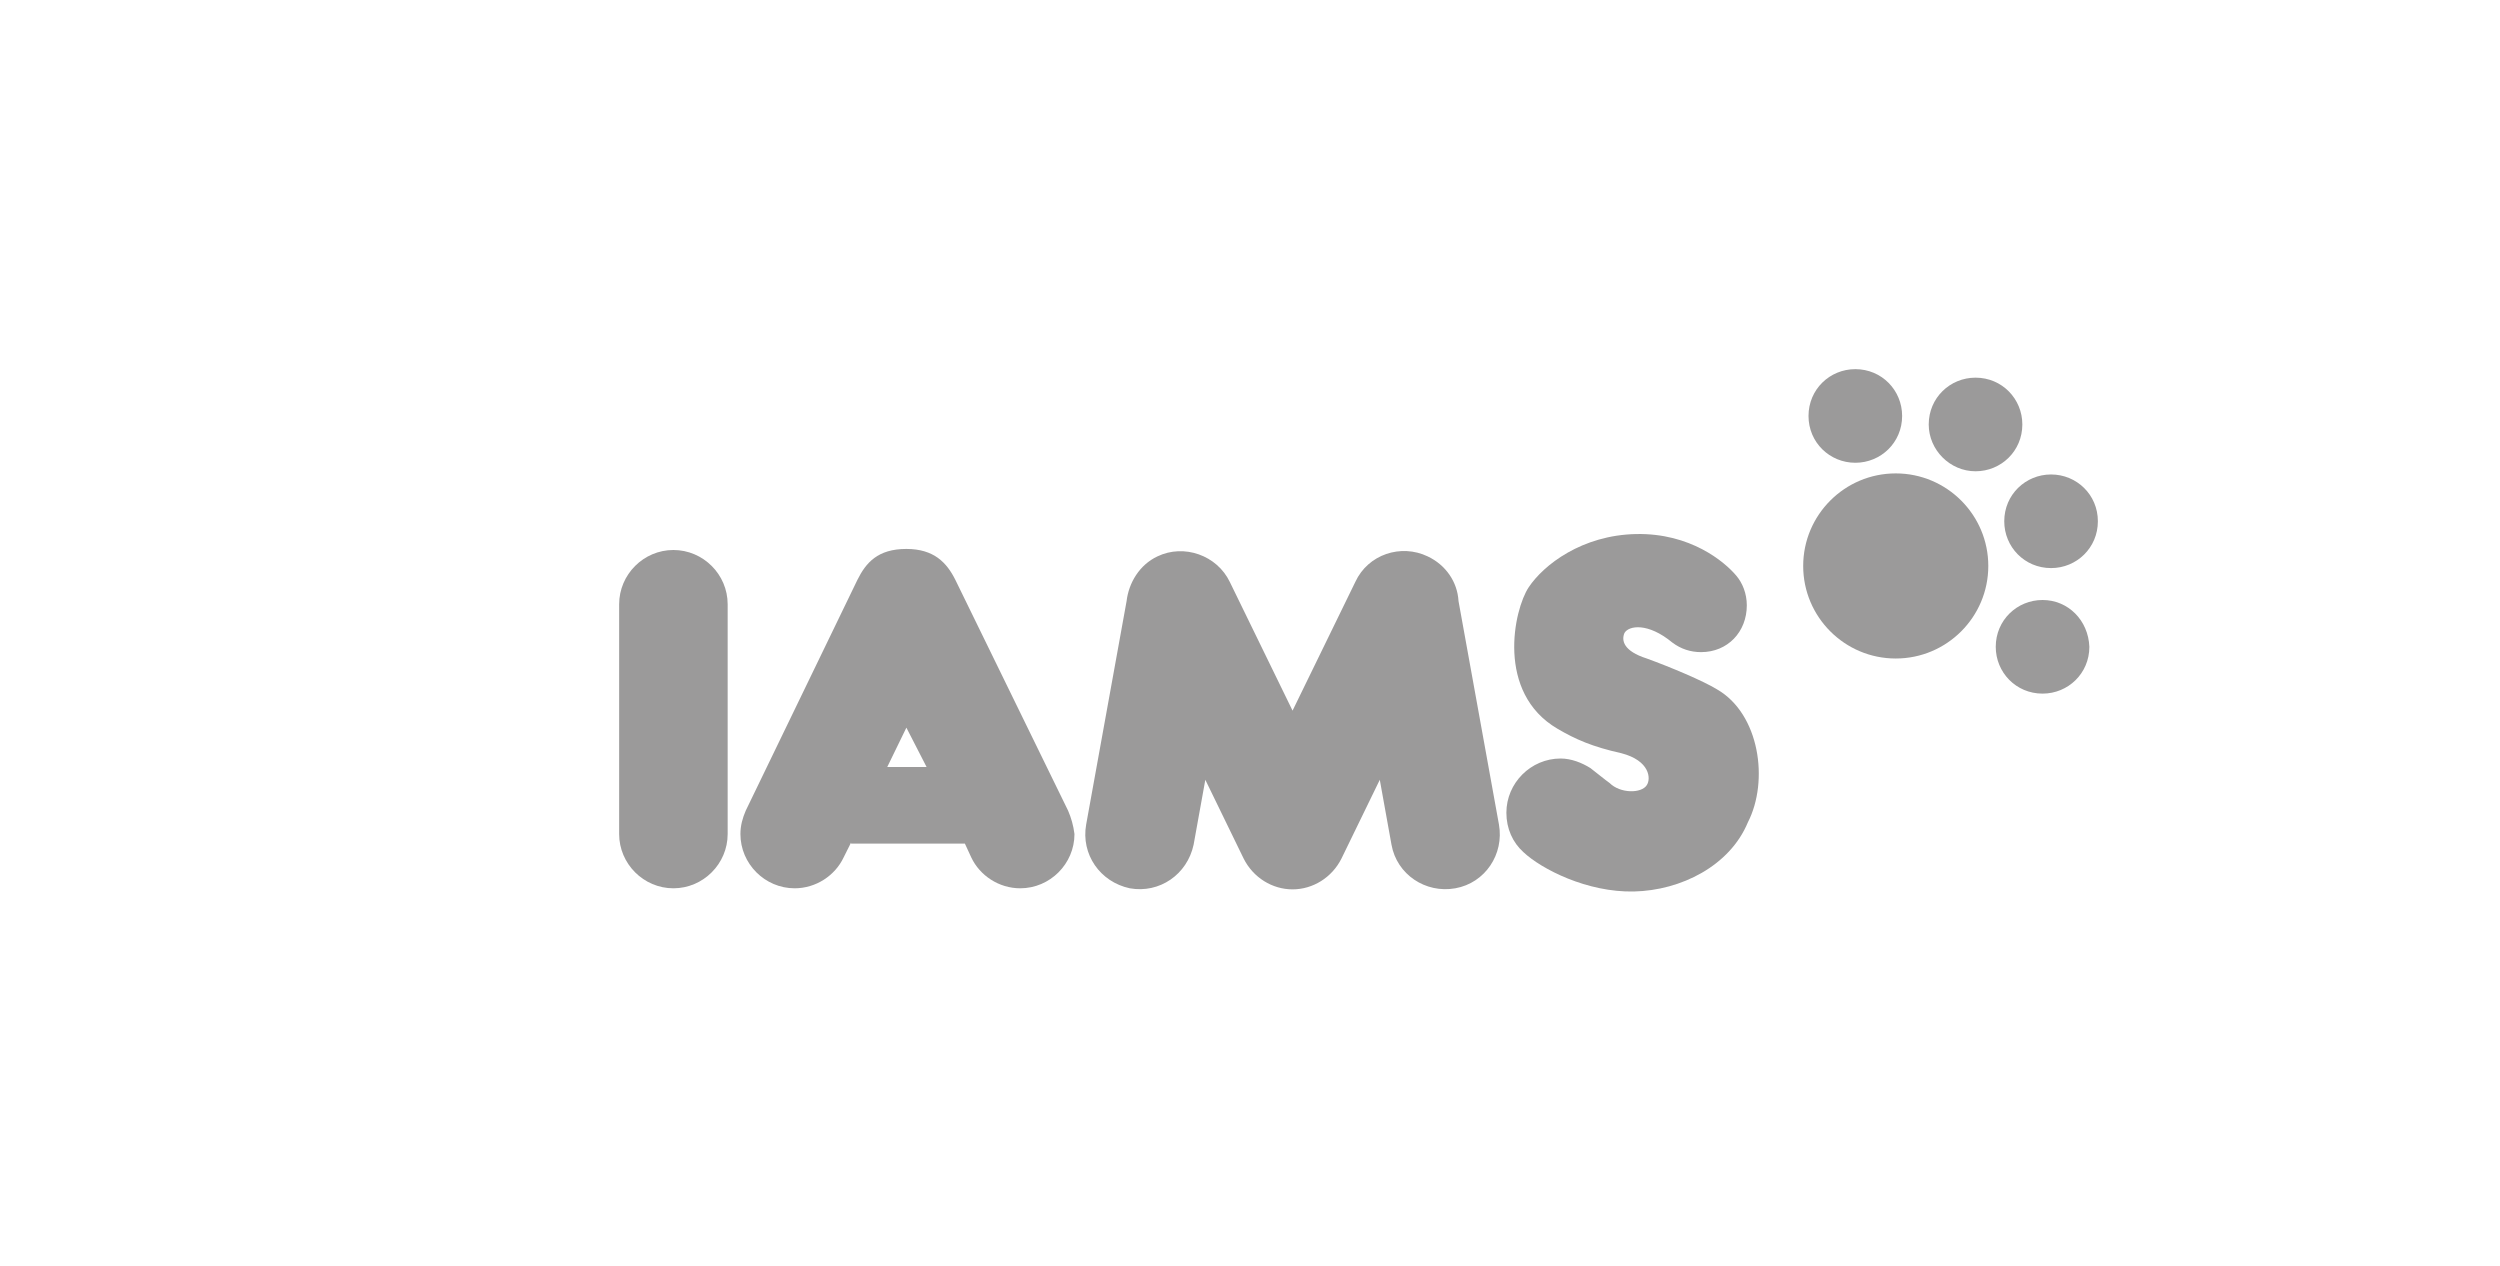
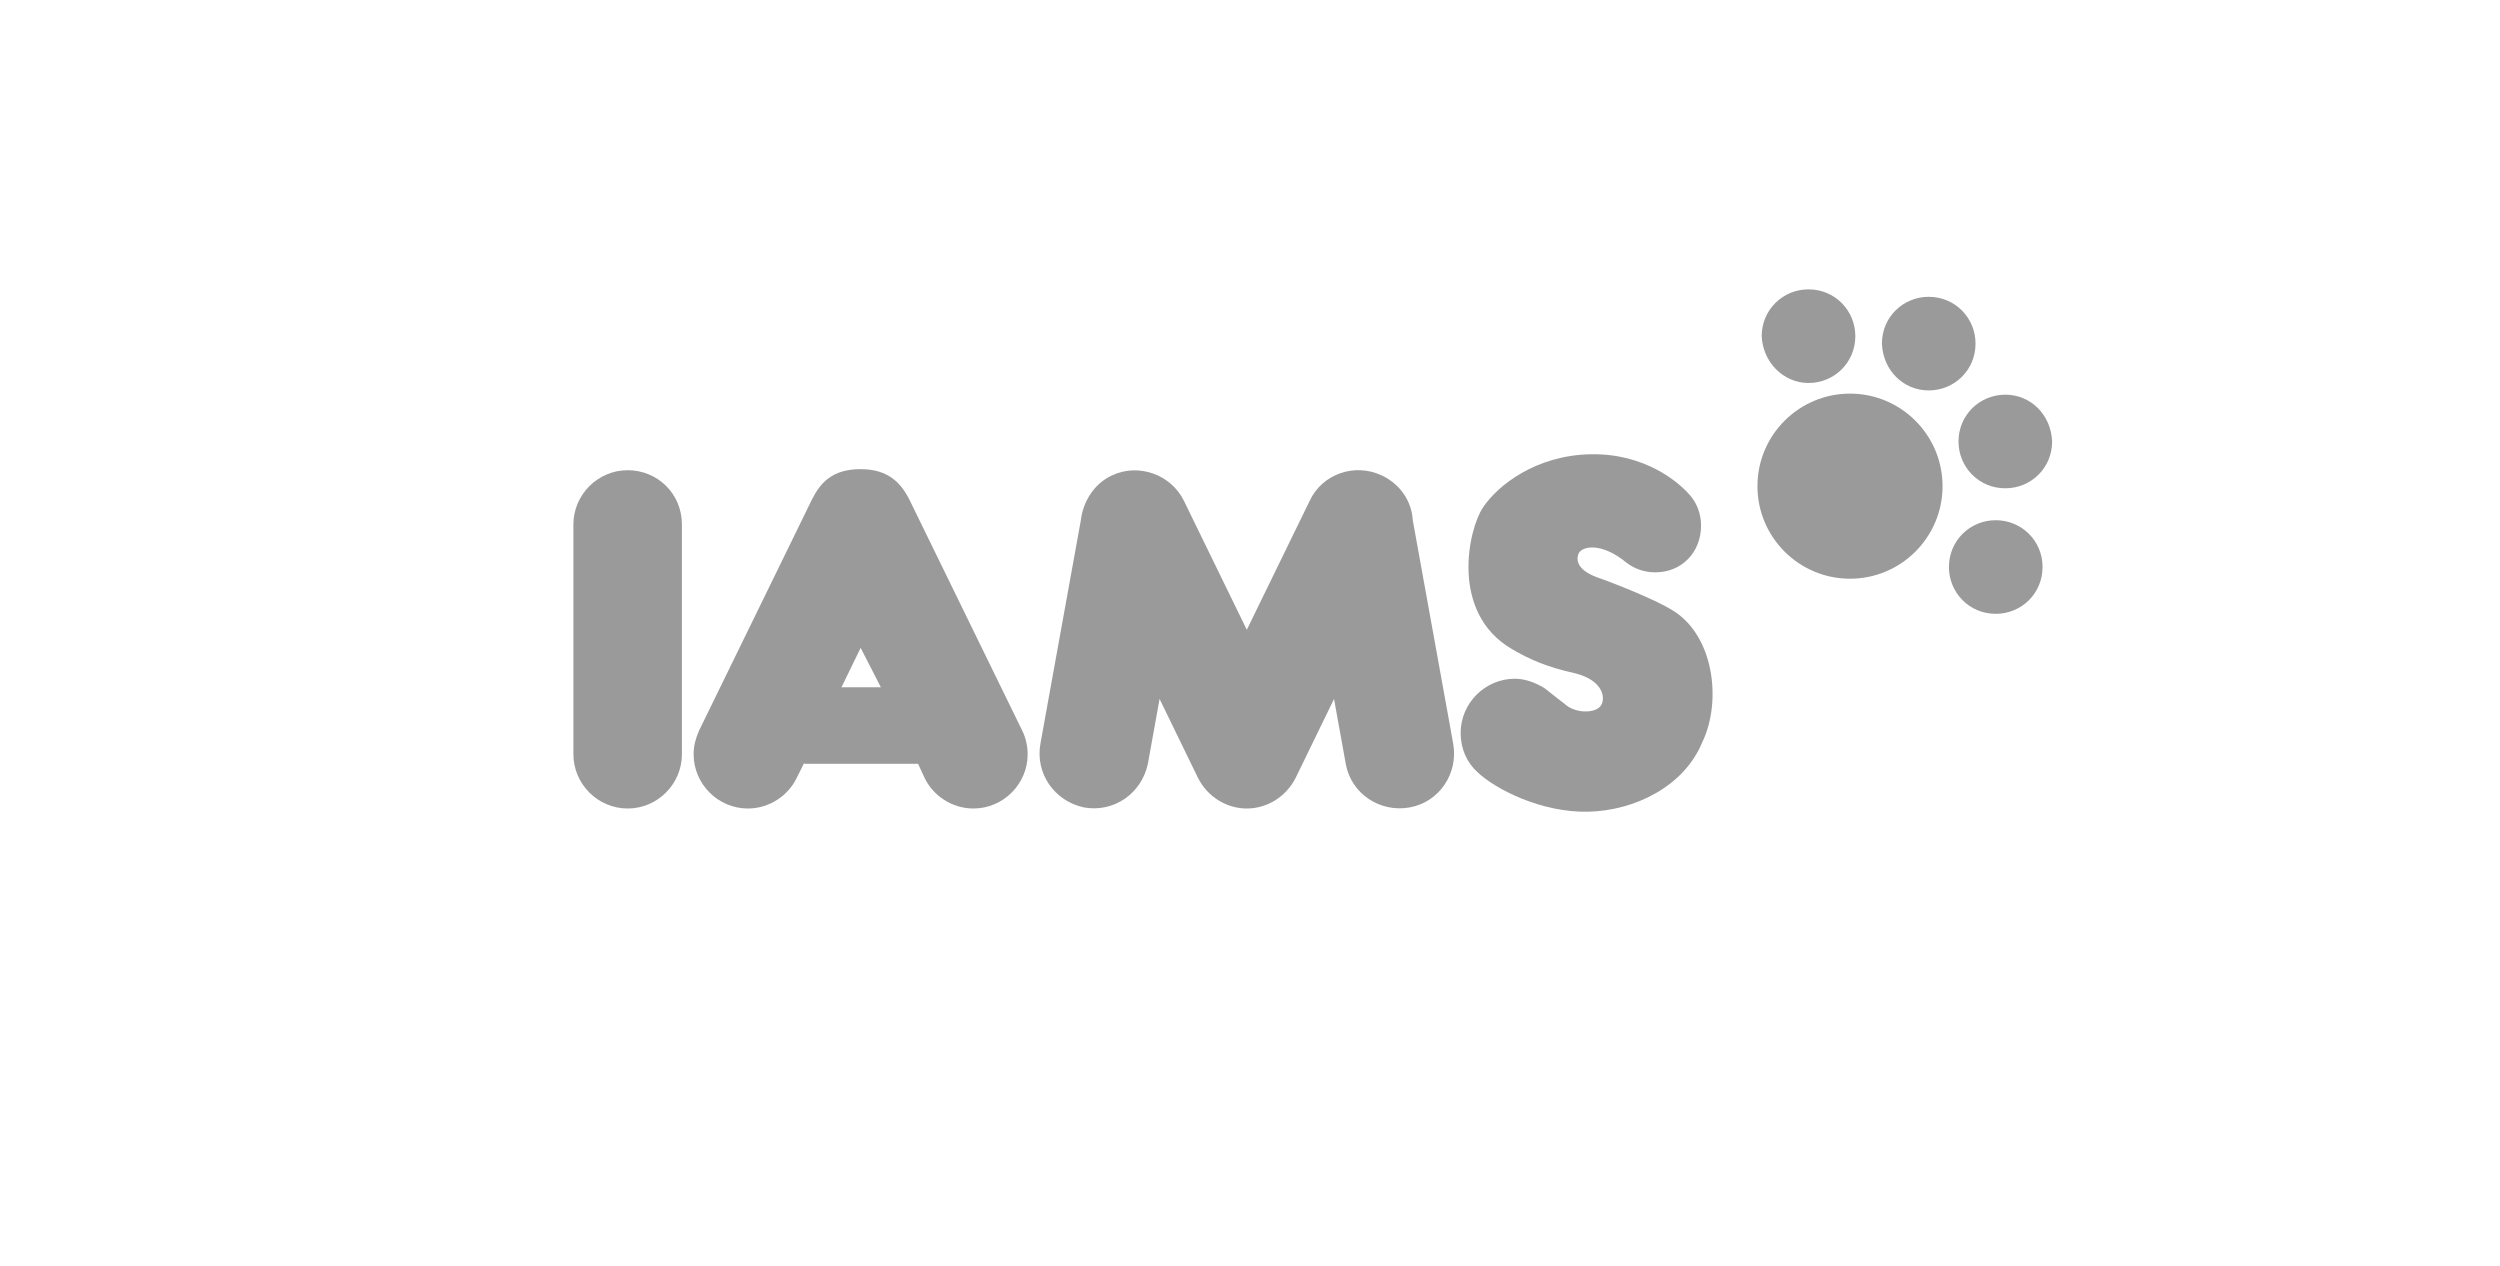
- <svg xmlns="http://www.w3.org/2000/svg" version="1.1" x="0px" y="0px" viewBox="0 0 235 119" style="enable-background:new 0 0 235 119;" xml:space="preserve">
+ <svg xmlns="http://www.w3.org/2000/svg" version="1.1" id="Layer_1" x="0px" y="0px" viewBox="0 0 235 119" style="enable-background:new 0 0 235 119;" xml:space="preserve">
  <style type="text/css">
	.st0{display:none;}
	.st1{display:inline;fill:#4B4A4B;}
	.st2{fill:#9B9A9A;}
- 	.st3{opacity:0.35;fill:#9B9A9A;}
- 	.st4{opacity:0.25;fill:#9B9A9A;}
- 	.st5{fill-rule:evenodd;clip-rule:evenodd;fill:#9B9A9A;}
- 	.st6{fill:none;stroke:#9B9A9A;stroke-width:0.431;stroke-miterlimit:10;}
- 	.st7{fill:none;}
- 	.st8{display:inline;fill:#9B9A9A;}
- 	.st9{display:inline;fill-rule:evenodd;clip-rule:evenodd;fill:#9B9A9A;}
- 	.st10{display:inline;}
+ 	.st3{display:inline;fill:#9B9A9A;}
</style>
  <g id="Background" class="st0">
    <rect class="st1" width="235" height="119" />
  </g>
  <g id="Logos">
-     <rect x="0" y="-0.1" class="st7" width="235" height="119" />
    <g>
-       <path class="st5" d="M178.2,44.5c-4.8,0-8.7,3.9-8.7,8.7c0,4.8,3.9,8.7,8.7,8.7c4.8,0,8.7-3.9,8.7-8.7    C186.9,48.4,183,44.5,178.2,44.5L178.2,44.5L178.2,44.5L178.2,44.5z" />
-       <path class="st5" d="M174.4,43.5c2.4,0,4.4-1.9,4.4-4.4c0-2.4-1.9-4.4-4.4-4.4c-2.4,0-4.4,1.9-4.4,4.4    C170,41.6,172,43.5,174.4,43.5L174.4,43.5L174.4,43.5L174.4,43.5z" />
-       <path class="st5" d="M185.7,44.3c2.4,0,4.4-1.9,4.4-4.4c0-2.4-1.9-4.4-4.4-4.4c-2.4,0-4.4,1.9-4.4,4.4    C181.3,42.3,183.3,44.3,185.7,44.3L185.7,44.3L185.7,44.3L185.7,44.3z" />
-       <path class="st5" d="M192.8,44.6c-2.4,0-4.4,1.9-4.4,4.4c0,2.4,1.9,4.4,4.4,4.4c2.4,0,4.4-1.9,4.4-4.4    C197.2,46.5,195.2,44.6,192.8,44.6L192.8,44.6L192.8,44.6L192.8,44.6z" />
-       <path class="st5" d="M192,56.4c-2.4,0-4.4,1.9-4.4,4.4c0,2.4,1.9,4.4,4.4,4.4c2.4,0,4.4-1.9,4.4-4.4    C196.3,58.3,194.4,56.4,192,56.4L192,56.4L192,56.4L192,56.4z" />
-       <path class="st5" d="M63.3,51.7c-2.8,0-5.1,2.3-5.1,5.1l0,0v21.6l0,0c0,2.8,2.3,5.1,5.1,5.1s5.1-2.3,5.1-5.1l0,0V56.8l0,0    C68.4,54,66.1,51.7,63.3,51.7L63.3,51.7L63.3,51.7L63.3,51.7z" />
-       <path class="st5" d="M100.4,76.2L89.8,54.5l0,0c-0.8-1.6-2-2.9-4.6-2.9c-2.7,0-3.8,1.3-4.6,2.9l0,0L70.1,76.2l0,0    c-0.3,0.7-0.5,1.4-0.5,2.2c0,2.8,2.3,5.1,5.1,5.1c2,0,3.8-1.2,4.6-2.9l0,0l0.7-1.4l0,0.1h10.7l0.6,1.3l0,0    c0.8,1.7,2.6,2.9,4.6,2.9c2.8,0,5.1-2.3,5.1-5.1C100.9,77.6,100.7,76.9,100.4,76.2L100.4,76.2L100.4,76.2L100.4,76.2z M83.4,72.1    l1.8-3.7l1.9,3.7H83.4L83.4,72.1L83.4,72.1z" />
-       <path class="st5" d="M137.1,56.5c-0.1-1.8-1.2-3.4-2.9-4.2c-2.5-1.2-5.6-0.2-6.8,2.4l0,0l-5.9,12.1l-5.9-12.1l0,0    c-1.2-2.5-4.3-3.6-6.8-2.4c-1.7,0.8-2.7,2.5-2.9,4.2l0,0l-3.8,21l0,0c-0.5,2.8,1.3,5.4,4.1,6c2.8,0.5,5.4-1.3,6-4.1l0,0l1.1-6.1    l3.6,7.4l0,0c0.9,1.8,2.7,2.9,4.6,2.9c1.9,0,3.7-1.1,4.6-2.9l0,0l3.6-7.4l1.1,6.1l0,0c0.5,2.8,3.2,4.6,6,4.1    c2.8-0.5,4.6-3.2,4.1-6l0,0L137.1,56.5L137.1,56.5L137.1,56.5z" />
-       <path class="st5" d="M161.4,64.8c-1.3-0.8-4.4-2.1-6.6-2.9c-2.2-0.7-2.4-1.7-2.1-2.4c0.4-0.7,2.2-1,4.5,0.9    c0.8,0.6,1.7,0.9,2.7,0.9c2.5,0,4.3-1.9,4.3-4.4c0-1.1-0.4-2.1-1-2.8c-1.1-1.3-4.3-4-9.4-3.9c-5.1,0.1-8.7,2.9-10.1,5    c-1.4,2.1-3.1,9.9,2.7,13.3c1.7,1,3.3,1.7,6,2.3c2.7,0.7,2.8,2.4,2.4,3c-0.5,0.8-2.5,0.8-3.5-0.2c-0.3-0.2-1.4-1.1-1.8-1.4    c-0.8-0.5-1.8-0.9-2.8-0.9c-2.8,0-5.1,2.3-5.1,5.1c0,1.5,0.6,2.8,1.6,3.7c1.7,1.6,6,3.8,10.4,3.7c4.4-0.1,9-2.4,10.7-6.5    C166.3,73.4,165.4,67.1,161.4,64.8L161.4,64.8L161.4,64.8L161.4,64.8z" />
+       <path class="st2" d="M173.9,37c-4.8,0-8.7,3.9-8.7,8.7s3.9,8.7,8.7,8.7s8.7-3.9,8.7-8.7C182.6,40.9,178.7,37,173.9,37L173.9,37    L173.9,37L173.9,37z" />
+       <path class="st2" d="M170,36c2.4,0,4.4-1.9,4.4-4.4c0-2.4-1.9-4.4-4.4-4.4c-2.4,0-4.4,1.9-4.4,4.4C165.7,34,167.6,36,170,36    L170,36L170,36L170,36z" />
+       <path class="st2" d="M181.3,36.7c2.4,0,4.4-1.9,4.4-4.4c0-2.4-1.9-4.4-4.4-4.4c-2.4,0-4.4,1.9-4.4,4.4    C177,34.8,178.9,36.7,181.3,36.7L181.3,36.7L181.3,36.7L181.3,36.7z" />
+       <path class="st2" d="M188.5,37.1c-2.4,0-4.4,1.9-4.4,4.4c0,2.4,1.9,4.4,4.4,4.4c2.4,0,4.4-1.9,4.4-4.4    C192.8,39,190.9,37.1,188.5,37.1L188.5,37.1L188.5,37.1L188.5,37.1z" />
+       <path class="st2" d="M187.6,48.9c-2.4,0-4.4,1.9-4.4,4.4c0,2.4,1.9,4.4,4.4,4.4c2.4,0,4.4-1.9,4.4-4.4    C192,50.8,190,48.9,187.6,48.9L187.6,48.9L187.6,48.9L187.6,48.9z" />
+       <path class="st2" d="M59,44.2c-2.8,0-5.1,2.3-5.1,5.1l0,0v21.6l0,0c0,2.8,2.3,5.1,5.1,5.1s5.1-2.3,5.1-5.1l0,0V49.3l0,0    C64.1,46.4,61.8,44.2,59,44.2L59,44.2L59,44.2L59,44.2z" />
+       <path class="st2" d="M96.1,68.7L85.5,47l0,0c-0.8-1.6-2-2.9-4.6-2.9c-2.7,0-3.8,1.3-4.6,2.9l0,0L65.7,68.7l0,0    c-0.3,0.7-0.5,1.4-0.5,2.2c0,2.8,2.3,5.1,5.1,5.1c2,0,3.8-1.2,4.6-2.9l0,0l0.7-1.4v0.1h10.7l0.6,1.3l0,0c0.8,1.7,2.6,2.9,4.6,2.9    c2.8,0,5.1-2.3,5.1-5.1C96.6,70.1,96.4,69.3,96.1,68.7L96.1,68.7L96.1,68.7L96.1,68.7z M79.1,64.6l1.8-3.7l1.9,3.7H79.1L79.1,64.6    L79.1,64.6z" />
+       <path class="st2" d="M132.8,48.9c-0.1-1.8-1.2-3.4-2.9-4.2c-2.5-1.2-5.6-0.2-6.8,2.4l0,0l-5.9,12.1l-5.9-12.1l0,0    c-1.2-2.5-4.3-3.6-6.8-2.4c-1.7,0.8-2.7,2.5-2.9,4.2l0,0l-3.8,21l0,0c-0.5,2.8,1.3,5.4,4.1,6c2.8,0.5,5.4-1.3,6-4.1l0,0l1.1-6.1    l3.6,7.4l0,0c0.9,1.8,2.7,2.9,4.6,2.9s3.7-1.1,4.6-2.9l0,0l3.6-7.4l1.1,6.1l0,0c0.5,2.8,3.2,4.6,6,4.1s4.6-3.2,4.1-6l0,0    L132.8,48.9L132.8,48.9L132.8,48.9z" />
+       <path class="st2" d="M157.1,57.3c-1.3-0.8-4.4-2.1-6.6-2.9c-2.2-0.7-2.4-1.7-2.1-2.4c0.4-0.7,2.2-1,4.5,0.9    c0.8,0.6,1.7,0.9,2.7,0.9c2.5,0,4.3-1.9,4.3-4.4c0-1.1-0.4-2.1-1-2.8c-1.1-1.3-4.3-4-9.4-3.9c-5.1,0.1-8.7,2.9-10.1,5    c-1.4,2.1-3.1,9.9,2.7,13.3c1.7,1,3.3,1.7,6,2.3c2.7,0.7,2.8,2.4,2.4,3c-0.5,0.8-2.5,0.8-3.5-0.2c-0.3-0.2-1.4-1.1-1.8-1.4    c-0.8-0.5-1.8-0.9-2.8-0.9c-2.8,0-5.1,2.3-5.1,5.1c0,1.5,0.6,2.8,1.6,3.7c1.7,1.6,6,3.8,10.4,3.7c4.4-0.1,9-2.4,10.7-6.5    C161.9,65.9,161.1,59.6,157.1,57.3L157.1,57.3L157.1,57.3L157.1,57.3z" />
    </g>
  </g>
  <g id="legal" class="st0">
-     <path class="st9" d="M198.1,61.4c0.4,0,0.7-0.2,0.7-0.7c0-0.5-0.3-0.7-0.9-0.7l0,0h-1v2.5h0.4v-1.1h0.4l0.7,1.1h0.4L198.1,61.4   L198.1,61.4L198.1,61.4z M197.3,61.1v-0.8h0.5l0,0c0.3,0,0.6,0.1,0.6,0.4c0,0.4-0.3,0.4-0.6,0.4l0,0H197.3L197.3,61.1L197.3,61.1z" />
-     <path class="st9" d="M197.8,59c-1.2,0-2.2,0.9-2.2,2.2c0,1.3,1,2.2,2.2,2.2c1.2,0,2.2-0.9,2.2-2.2C200,60,199,59,197.8,59L197.8,59   L197.8,59L197.8,59z M197.8,63.1c-1,0-1.8-0.8-1.8-1.8c0-1,0.8-1.8,1.8-1.8c1,0,1.8,0.8,1.8,1.8C199.6,62.3,198.8,63.1,197.8,63.1   L197.8,63.1L197.8,63.1L197.8,63.1z" />
+     <path class="st3" d="M198.1,61.4c0.4,0,0.7-0.2,0.7-0.7s-0.3-0.7-0.9-0.7l0,0h-1v2.5h0.4v-1.1h0.4l0.7,1.1h0.4L198.1,61.4   L198.1,61.4L198.1,61.4z M197.3,61.1v-0.8h0.5l0,0c0.3,0,0.6,0.1,0.6,0.4c0,0.4-0.3,0.4-0.6,0.4l0,0L197.3,61.1L197.3,61.1   L197.3,61.1z" />
+     <path class="st3" d="M197.8,59c-1.2,0-2.2,0.9-2.2,2.2s1,2.2,2.2,2.2s2.2-0.9,2.2-2.2C200,60,199,59,197.8,59L197.8,59L197.8,59   L197.8,59z M197.8,63.1c-1,0-1.8-0.8-1.8-1.8s0.8-1.8,1.8-1.8s1.8,0.8,1.8,1.8S198.8,63.1,197.8,63.1L197.8,63.1L197.8,63.1   L197.8,63.1z" />
  </g>
</svg>
